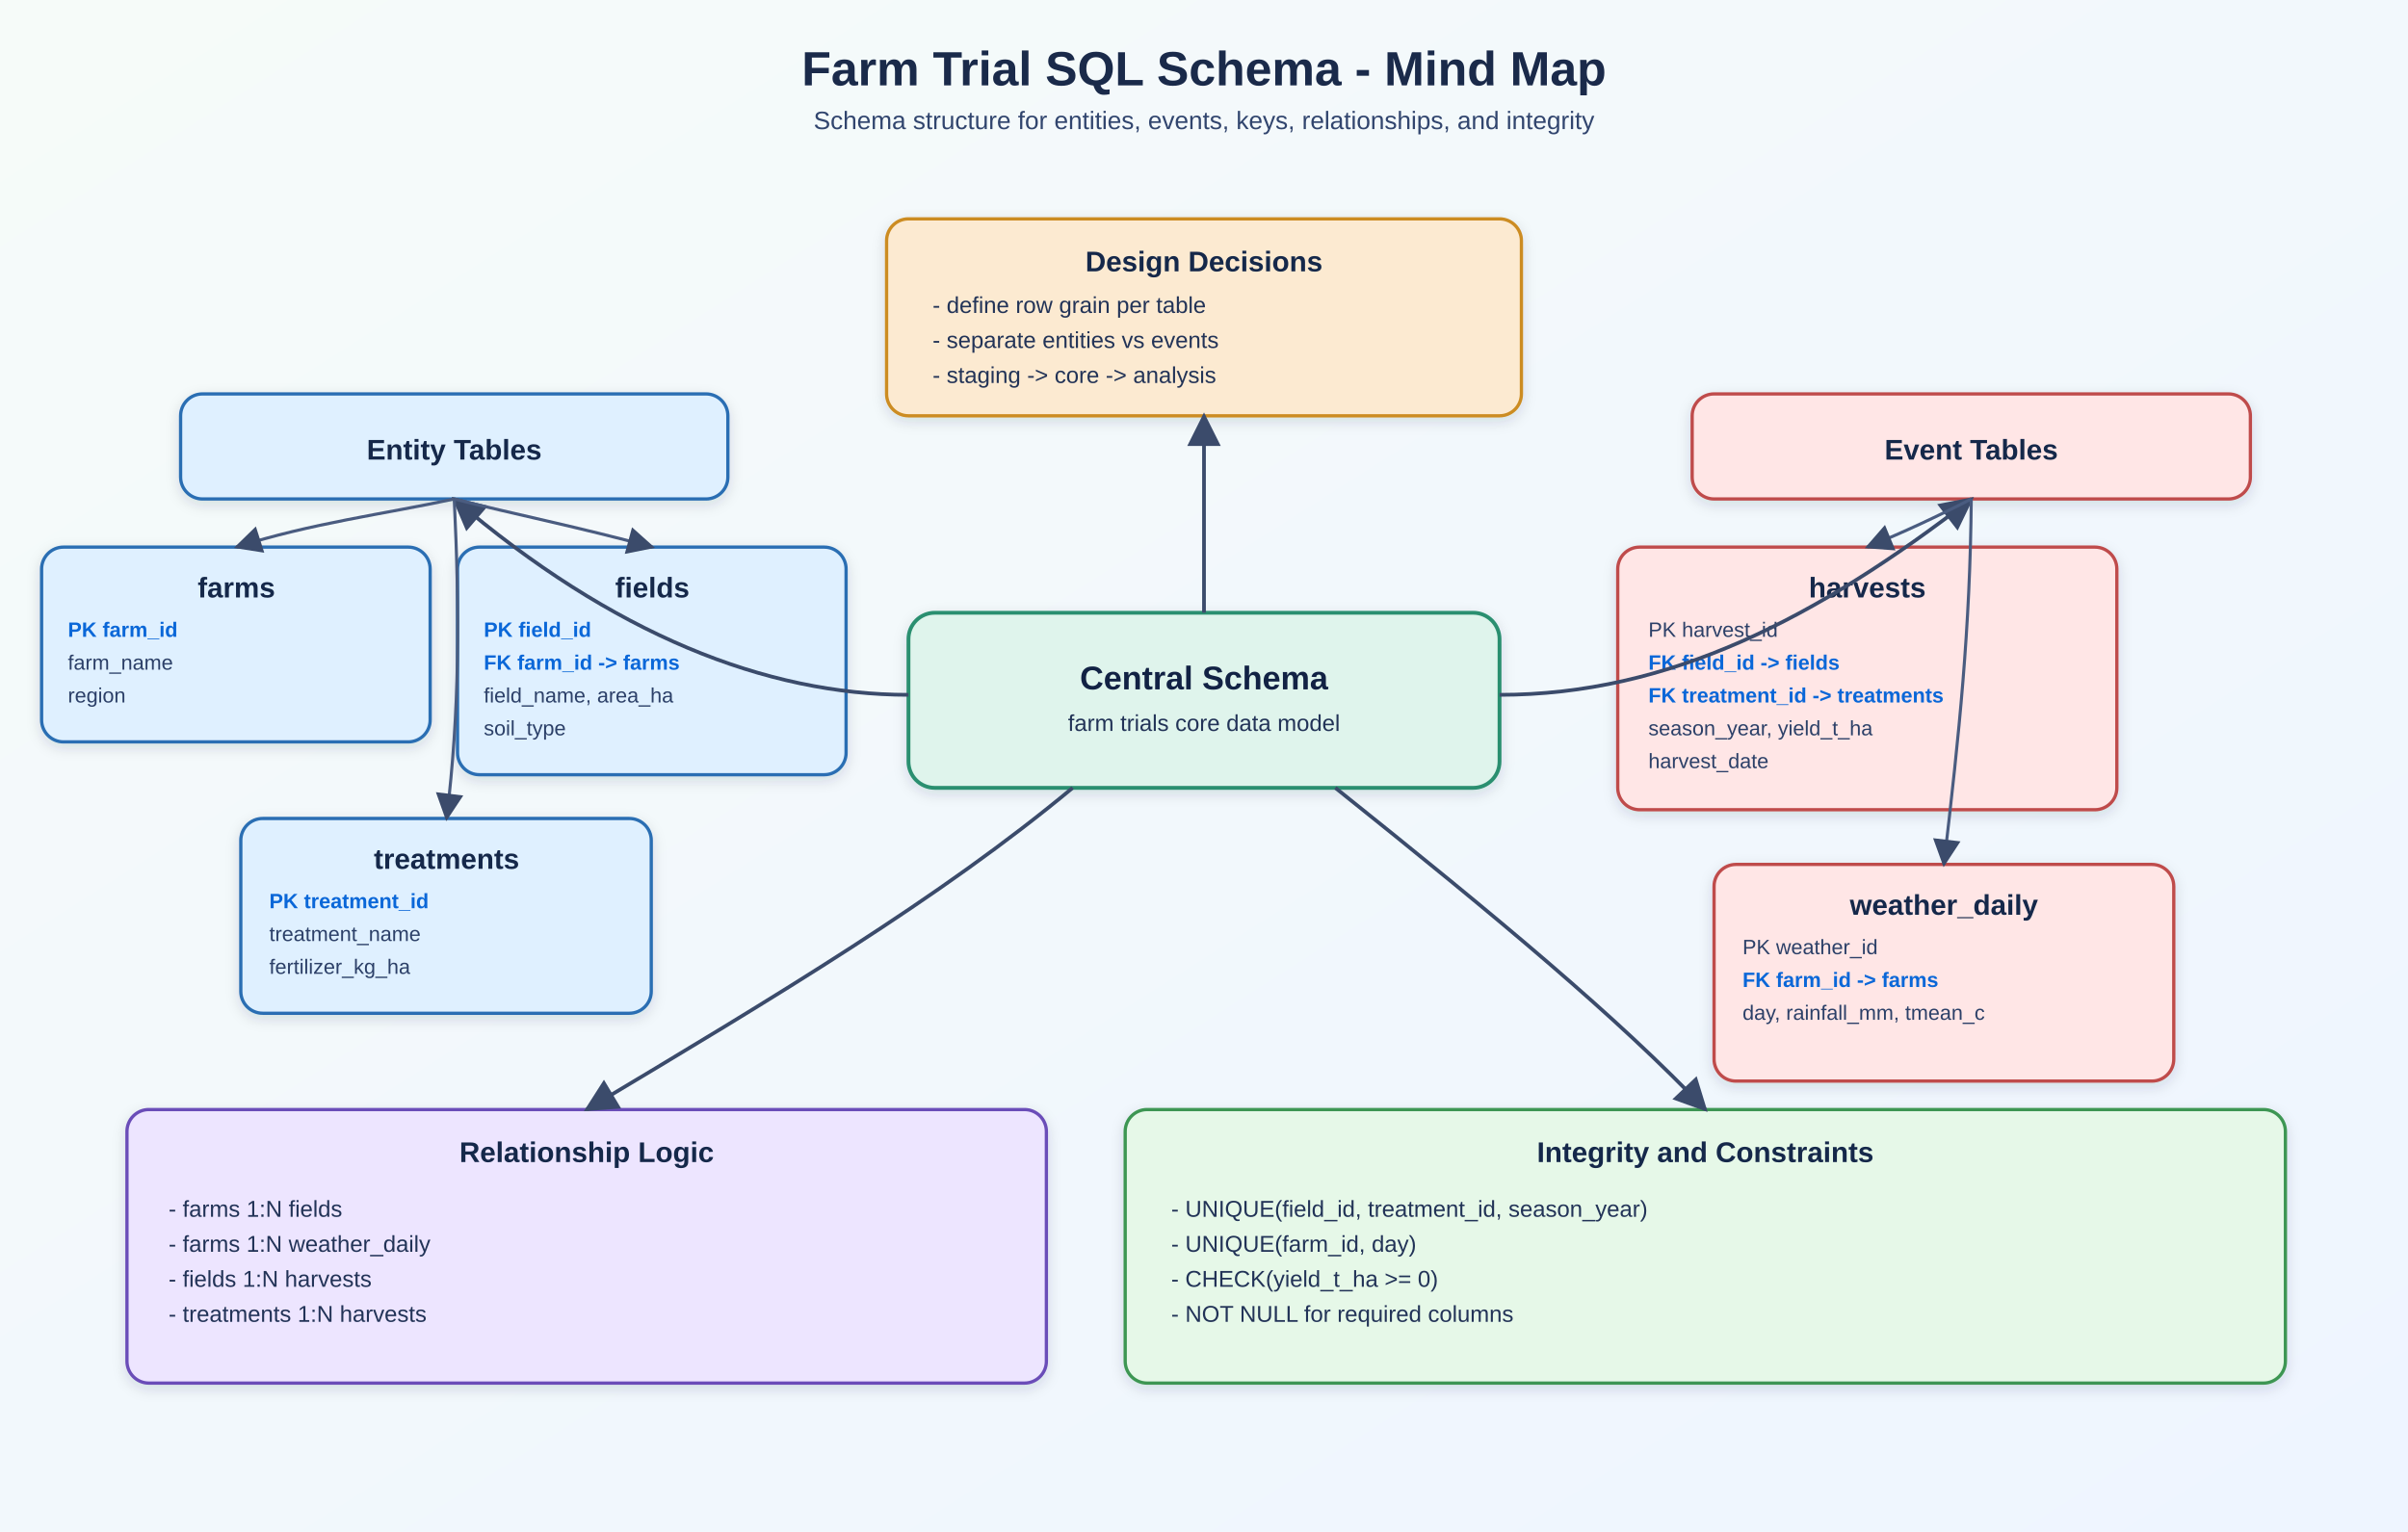
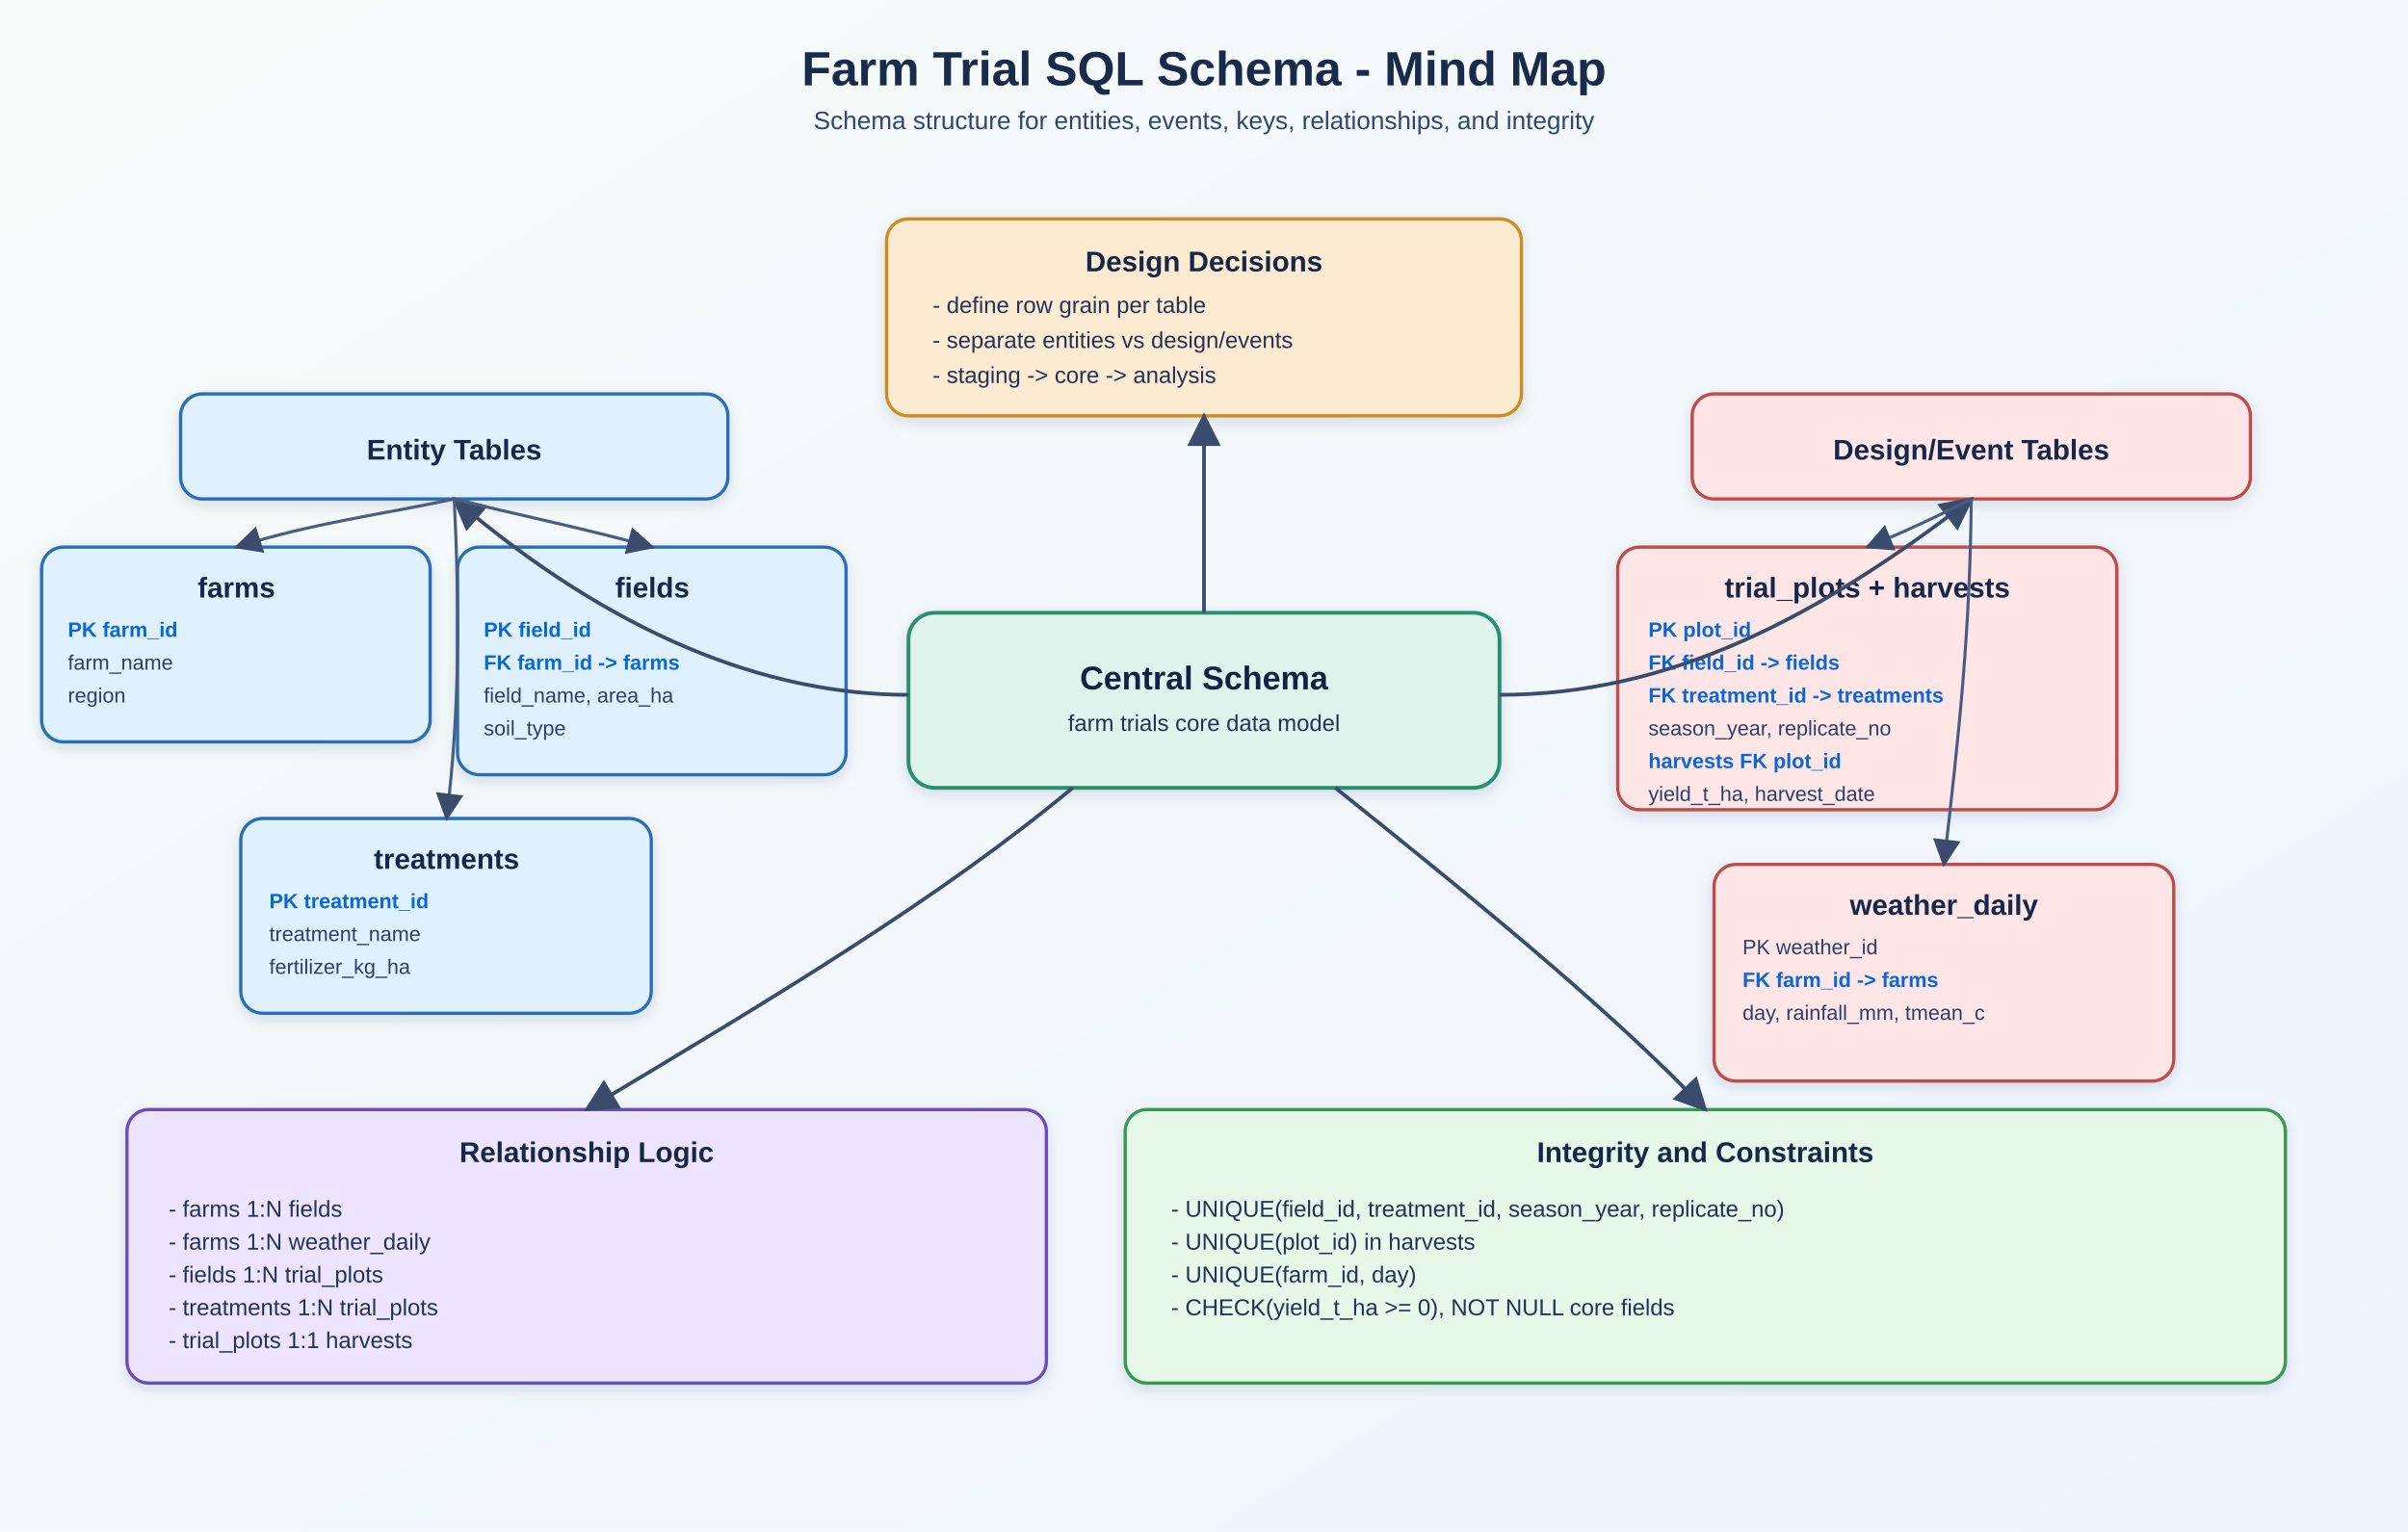
<svg xmlns="http://www.w3.org/2000/svg" viewBox="0 0 2200 1400" role="img" aria-labelledby="title desc">
  <defs>
    <linearGradient id="bgGrad" x1="0%" y1="0%" x2="100%" y2="100%">
      <stop offset="0%" stop-color="#f6fbf9" />
      <stop offset="100%" stop-color="#eef5ff" />
    </linearGradient>
    <marker id="arrow" viewBox="0 0 10 10" refX="9" refY="5" markerWidth="9" markerHeight="9" orient="auto-start-reverse">
      <path d="M 0 0 L 10 5 L 0 10 z" fill="#3b4b6b" />
    </marker>
    <filter id="softShadow" x="-20%" y="-20%" width="140%" height="160%">
      <feDropShadow dx="0" dy="4" stdDeviation="6" flood-color="#1a2440" flood-opacity="0.14" />
    </filter>
    <style>
      .title { font: 700 44px 'Segoe UI', Tahoma, Arial, sans-serif; fill: #1a2a4a; }
      .subtitle { font: 500 23px 'Segoe UI', Tahoma, Arial, sans-serif; fill: #31456e; }
      .box-title { font: 700 30px 'Segoe UI', Tahoma, Arial, sans-serif; fill: #122244; }
      .node-title { font: 700 26px 'Segoe UI', Tahoma, Arial, sans-serif; fill: #15284a; }
      .text { font: 500 21px 'Segoe UI', Tahoma, Arial, sans-serif; fill: #223357; }
      .small { font: 500 19px 'Segoe UI', Tahoma, Arial, sans-serif; fill: #2c4068; }
      .link-var { fill: #0a67d8; font-weight: 700; }
      .center-box { fill: #dff4ec; stroke: #2c8f70; stroke-width: 3.5; rx: 24; }
      .design-box { fill: #fcead1; stroke: #cc8c22; stroke-width: 3; rx: 20; }
      .entity-box { fill: #dff0ff; stroke: #2a6eb3; stroke-width: 3; rx: 20; }
      .event-box { fill: #ffe6e6; stroke: #bf4c4c; stroke-width: 3; rx: 20; }
      .logic-box { fill: #ede5ff; stroke: #6b4db8; stroke-width: 3; rx: 20; }
      .rule-box { fill: #e6f8e8; stroke: #3d9653; stroke-width: 3; rx: 20; }
      .connector { fill: none; stroke: #3b4b6b; stroke-width: 3.4; marker-end: url(#arrow); }
      .sub-connector { fill: none; stroke: #4a5c80; stroke-width: 2.8; marker-end: url(#arrow); }
    </style>
  </defs>
  <rect x="0" y="0" width="2200" height="1400" fill="url(#bgGrad)" />
  <text x="1100" y="78" text-anchor="middle" class="title">Farm Trial SQL Schema - Mind Map</text>
  <text x="1100" y="118" text-anchor="middle" class="subtitle">Schema structure for entities, events, keys, relationships, and integrity</text>
  <rect x="830" y="560" width="540" height="160" class="center-box" filter="url(#softShadow)" />
  <text x="1100" y="630" text-anchor="middle" class="box-title">Central Schema</text>
  <text x="1100" y="668" text-anchor="middle" class="text">farm trials core data model</text>
  <rect x="810" y="200" width="580" height="180" class="design-box" filter="url(#softShadow)" />
  <text x="1100" y="248" text-anchor="middle" class="node-title">Design Decisions</text>
  <text x="852" y="286" class="text">- define row grain per table</text>
-   <text x="852" y="318" class="text">- separate entities vs events</text>
+   <text x="852" y="318" class="text">- separate entities vs design/events</text>
  <text x="852" y="350" class="text">- staging -&gt; core -&gt; analysis</text>
  <rect x="165" y="360" width="500" height="96" class="entity-box" filter="url(#softShadow)" />
  <text x="415" y="420" text-anchor="middle" class="node-title">Entity Tables</text>
  <rect x="38" y="500" width="355" height="178" class="entity-box" filter="url(#softShadow)" />
  <text x="216" y="546" text-anchor="middle" class="node-title">farms</text>
  <text x="62" y="582" class="small link-var">PK farm_id</text>
  <text x="62" y="612" class="small">farm_name</text>
  <text x="62" y="642" class="small">region</text>
  <rect x="418" y="500" width="355" height="208" class="entity-box" filter="url(#softShadow)" />
  <text x="596" y="546" text-anchor="middle" class="node-title">fields</text>
  <text x="442" y="582" class="small link-var">PK field_id</text>
  <text x="442" y="612" class="small link-var">FK farm_id -&gt; farms</text>
  <text x="442" y="642" class="small">field_name, area_ha</text>
  <text x="442" y="672" class="small">soil_type</text>
  <rect x="220" y="748" width="375" height="178" class="entity-box" filter="url(#softShadow)" />
  <text x="408" y="794" text-anchor="middle" class="node-title">treatments</text>
  <text x="246" y="830" class="small link-var">PK treatment_id</text>
  <text x="246" y="860" class="small">treatment_name</text>
  <text x="246" y="890" class="small">fertilizer_kg_ha</text>
  <rect x="1546" y="360" width="510" height="96" class="event-box" filter="url(#softShadow)" />
-   <text x="1801" y="420" text-anchor="middle" class="node-title">Event Tables</text>
+   <text x="1801" y="420" text-anchor="middle" class="node-title">Design/Event Tables</text>
  <rect x="1478" y="500" width="456" height="240" class="event-box" filter="url(#softShadow)" />
-   <text x="1706" y="546" text-anchor="middle" class="node-title">harvests</text>
-   <text x="1506" y="582" class="small">PK harvest_id</text>
+   <text x="1706" y="546" text-anchor="middle" class="node-title">trial_plots + harvests</text>
+   <text x="1506" y="582" class="small link-var">PK plot_id</text>
  <text x="1506" y="612" class="small link-var">FK field_id -&gt; fields</text>
  <text x="1506" y="642" class="small link-var">FK treatment_id -&gt; treatments</text>
-   <text x="1506" y="672" class="small">season_year, yield_t_ha</text>
-   <text x="1506" y="702" class="small">harvest_date</text>
+   <text x="1506" y="672" class="small">season_year, replicate_no</text>
+   <text x="1506" y="702" class="small link-var">harvests FK plot_id</text>
+   <text x="1506" y="732" class="small">yield_t_ha, harvest_date</text>
  <rect x="1566" y="790" width="420" height="198" class="event-box" filter="url(#softShadow)" />
  <text x="1776" y="836" text-anchor="middle" class="node-title">weather_daily</text>
  <text x="1592" y="872" class="small">PK weather_id</text>
  <text x="1592" y="902" class="small link-var">FK farm_id -&gt; farms</text>
  <text x="1592" y="932" class="small">day, rainfall_mm, tmean_c</text>
  <rect x="116" y="1014" width="840" height="250" class="logic-box" filter="url(#softShadow)" />
  <text x="536" y="1062" text-anchor="middle" class="node-title">Relationship Logic</text>
  <text x="154" y="1112" class="text">- farms 1:N fields</text>
-   <text x="154" y="1144" class="text">- farms 1:N weather_daily</text>
-   <text x="154" y="1176" class="text">- fields 1:N harvests</text>
-   <text x="154" y="1208" class="text">- treatments 1:N harvests</text>
+   <text x="154" y="1142" class="text">- farms 1:N weather_daily</text>
+   <text x="154" y="1172" class="text">- fields 1:N trial_plots</text>
+   <text x="154" y="1202" class="text">- treatments 1:N trial_plots</text>
+   <text x="154" y="1232" class="text">- trial_plots 1:1 harvests</text>
  <rect x="1028" y="1014" width="1060" height="250" class="rule-box" filter="url(#softShadow)" />
  <text x="1558" y="1062" text-anchor="middle" class="node-title">Integrity and Constraints</text>
-   <text x="1070" y="1112" class="text">- UNIQUE(field_id, treatment_id, season_year)</text>
-   <text x="1070" y="1144" class="text">- UNIQUE(farm_id, day)</text>
-   <text x="1070" y="1176" class="text">- CHECK(yield_t_ha &gt;= 0)</text>
-   <text x="1070" y="1208" class="text">- NOT NULL for required columns</text>
+   <text x="1070" y="1112" class="text">- UNIQUE(field_id, treatment_id, season_year, replicate_no)</text>
+   <text x="1070" y="1142" class="text">- UNIQUE(plot_id) in harvests</text>
+   <text x="1070" y="1172" class="text">- UNIQUE(farm_id, day)</text>
+   <text x="1070" y="1202" class="text">- CHECK(yield_t_ha &gt;= 0), NOT NULL core fields</text>
  <path d="M 1100 560 C 1100 500, 1100 450, 1100 380" class="connector" />
  <path d="M 830 635 C 700 635, 560 580, 415 456" class="connector" />
  <path d="M 1370 635 C 1525 635, 1660 565, 1801 456" class="connector" />
  <path d="M 980 720 C 860 820, 710 910, 536 1014" class="connector" />
  <path d="M 1220 720 C 1370 840, 1478 930, 1558 1014" class="connector" />
  <path d="M 415 456 C 350 470, 285 478, 216 500" class="sub-connector" />
  <path d="M 415 456 C 470 470, 530 482, 596 500" class="sub-connector" />
  <path d="M 415 456 C 420 560, 420 650, 408 748" class="sub-connector" />
  <path d="M 1801 456 C 1770 472, 1740 486, 1706 500" class="sub-connector" />
  <path d="M 1801 456 C 1800 575, 1790 670, 1776 790" class="sub-connector" />
</svg>
